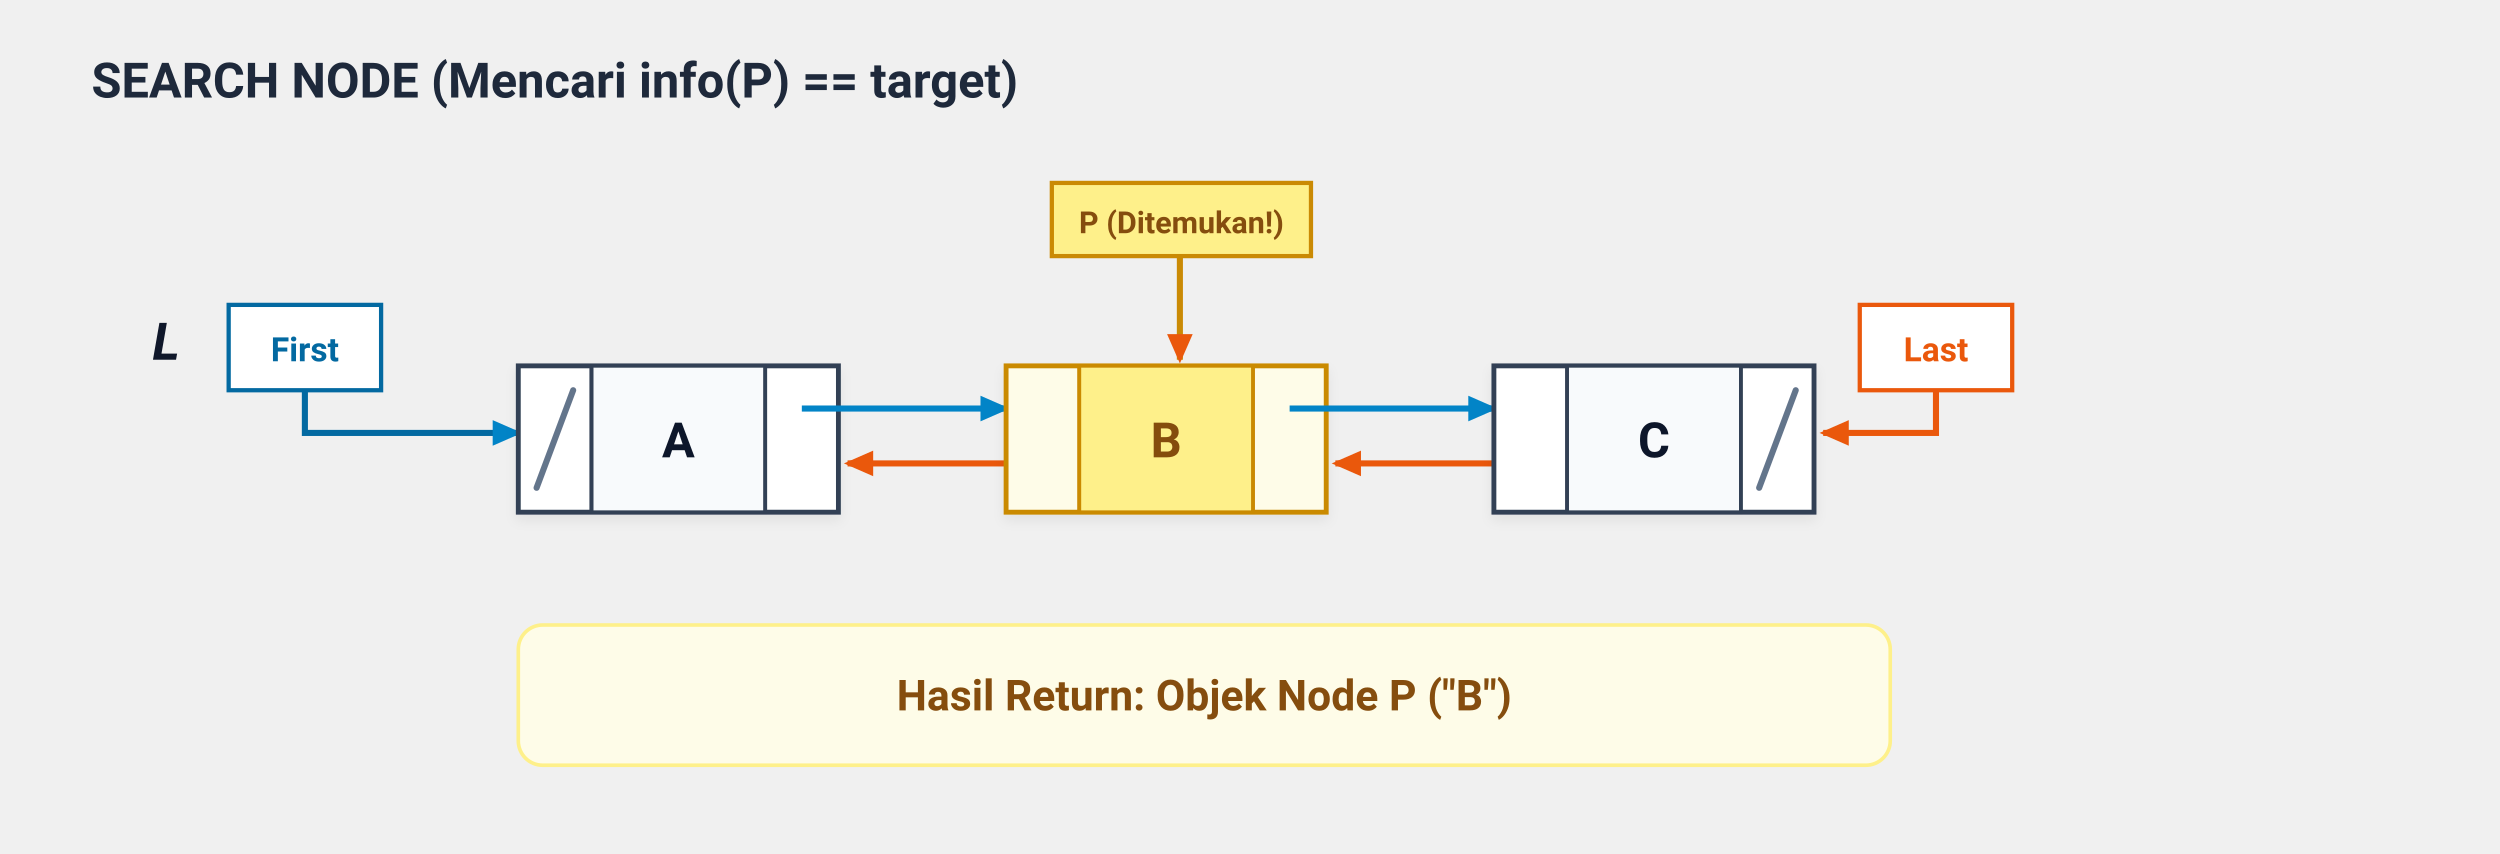
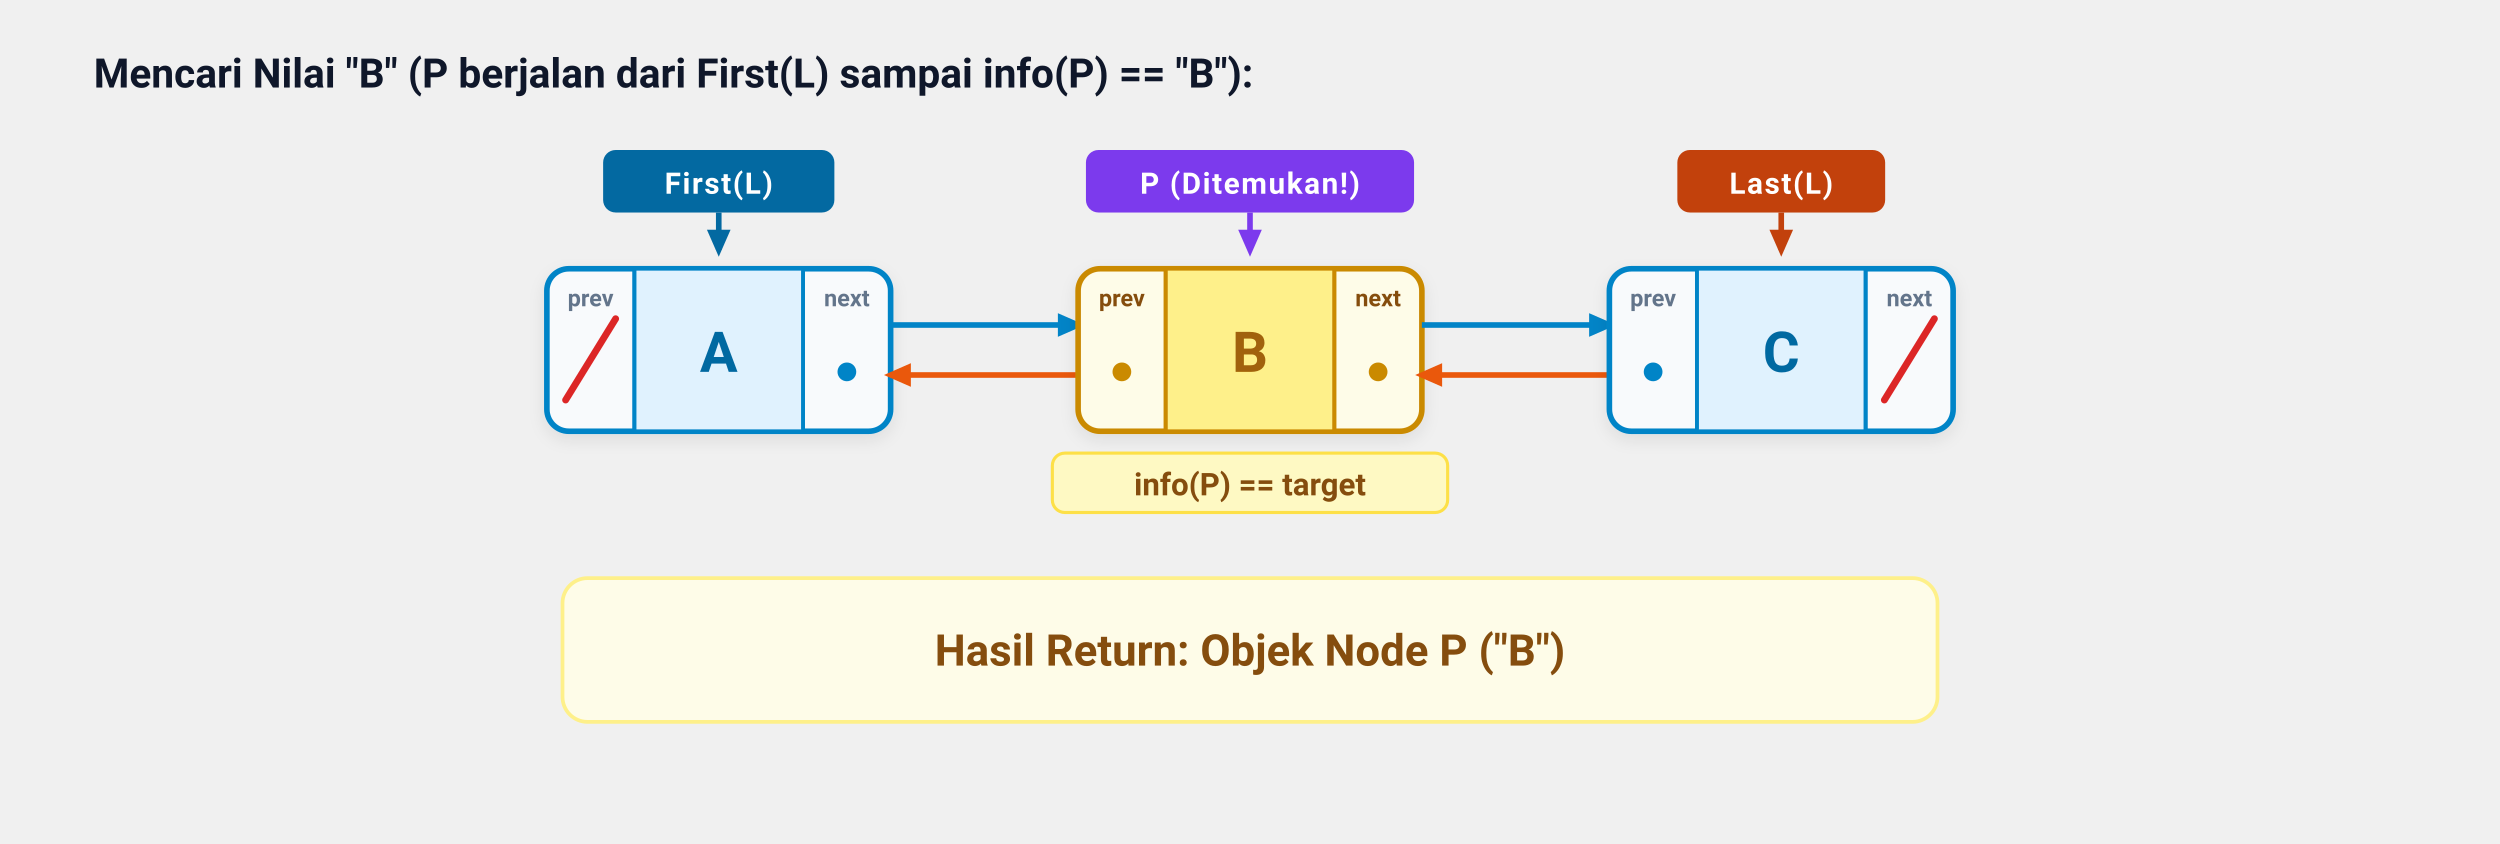
- <svg xmlns="http://www.w3.org/2000/svg" viewBox="0 0 820 280" width="100%" height="auto" style="max-width: 820px; background: #FFFFFF; border-radius: 12px; border: 1px solid #CBD5E1; font-family: -apple-system, BlinkMacSystemFont, 'Segoe UI', Roboto, Helvetica, Arial, sans-serif;">
+ <svg xmlns="http://www.w3.org/2000/svg" viewBox="0 0 800 270" width="100%" height="auto" style="max-width: 800px; background: #FFFFFF; border-radius: 12px; border: 1px solid #CBD5E1; font-family: -apple-system, BlinkMacSystemFont, 'Segoe UI', Roboto, Helvetica, Arial, sans-serif;">
  <defs>
-     <marker id="arrow-blue" viewBox="0 0 10 10" refX="7" refY="5" markerWidth="6" markerHeight="6" orient="auto-start-reverse">
+     <marker id="arrow-blue" viewBox="0 0 10 10" refX="6" refY="5" markerWidth="6" markerHeight="6" orient="auto-start-reverse">
      <path d="M 0 1.5 L 8 5 L 0 8.5 z" fill="#0284C7" />
    </marker>
-     <marker id="arrow-orange" viewBox="0 0 10 10" refX="7" refY="5" markerWidth="6" markerHeight="6" orient="auto-start-reverse">
+     <marker id="arrow-orange" viewBox="0 0 10 10" refX="6" refY="5" markerWidth="6" markerHeight="6" orient="auto-start-reverse">
      <path d="M 0 1.5 L 8 5 L 0 8.5 z" fill="#EA580C" />
    </marker>
-     <marker id="arrow-red" viewBox="0 0 10 10" refX="7" refY="5" markerWidth="6" markerHeight="6" orient="auto-start-reverse">
-       <path d="M 0 1.5 L 8 5 L 0 8.5 z" fill="#DC2626" />
-     </marker>
-     <marker id="arrow-first" viewBox="0 0 10 10" refX="7" refY="5" markerWidth="6" markerHeight="6" orient="auto-start-reverse">
+     <marker id="arrow-first" viewBox="0 0 10 10" refX="6" refY="5" markerWidth="6" markerHeight="6" orient="auto-start-reverse">
      <path d="M 0 1.5 L 8 5 L 0 8.5 z" fill="#0369A1" />
    </marker>
-     <marker id="arrow-last" viewBox="0 0 10 10" refX="7" refY="5" markerWidth="6" markerHeight="6" orient="auto-start-reverse">
-       <path d="M 0 1.5 L 8 5 L 0 8.5 z" fill="#EA580C" />
+     <marker id="arrow-last" viewBox="0 0 10 10" refX="6" refY="5" markerWidth="6" markerHeight="6" orient="auto-start-reverse">
+       <path d="M 0 1.5 L 8 5 L 0 8.5 z" fill="#C2410C" />
    </marker>
-     <marker id="arrow-p" viewBox="0 0 10 10" refX="7" refY="5" markerWidth="6" markerHeight="6" orient="auto-start-reverse">
-       <path d="M 0 1.5 L 8 5 L 0 8.5 z" fill="#0284C7" />
+     <marker id="arrow-p" viewBox="0 0 10 10" refX="6" refY="5" markerWidth="6" markerHeight="6" orient="auto-start-reverse">
+       <path d="M 0 1.5 L 8 5 L 0 8.5 z" fill="#7C3AED" />
    </marker>
-     <filter id="shadow" x="-4%" y="-8%" width="108%" height="124%">
-       <feDropShadow dx="0" dy="2" stdDeviation="2" flood-color="#0F172A" flood-opacity="0.06" />
+     <marker id="arrow-q" viewBox="0 0 10 10" refX="6" refY="5" markerWidth="6" markerHeight="6" orient="auto-start-reverse">
+       <path d="M 0 1.5 L 8 5 L 0 8.5 z" fill="#0891B2" />
+     </marker>
+     <filter id="shadow" x="-5%" y="-10%" width="110%" height="130%">
+       <feDropShadow dx="0" dy="2" stdDeviation="2.5" flood-color="#0F172A" flood-opacity="0.08" />
    </filter>
  </defs>
-   <text x="30" y="32" font-size="16" font-weight="bold" fill="#1E293B">SEARCH NODE (Mencari info(P) == target)</text>
-   <text x="50" y="118" font-size="17" font-weight="bold" fill="#0F172A" font-style="italic">L</text>
-   <g transform="translate(75, 100)">
-     <rect x="0" y="0" width="50" height="28" fill="#FFFFFF" stroke="#0369A1" stroke-width="1.4" />
-     <text x="25.0" y="18.5" font-size="11" font-weight="600" fill="#0369A1" text-anchor="middle">First</text>
+   <text x="30" y="28" font-size="13" font-weight="bold" fill="#0F172A">Mencari Nilai "B" (P berjalan dari First(L) sampai info(P) == "B"):</text>
+   <g transform="translate(193.0, 48)">
+     <rect x="0" y="0" width="74.0" height="20" rx="4" fill="#0369A1" />
+     <text x="37.0" y="14" font-size="9.5" font-weight="bold" fill="#FFFFFF" text-anchor="middle" letter-spacing="0.5">First(L)</text>
  </g>
-   <path d="M 100 128 V 142 H 170" fill="none" stroke="#0369A1" stroke-width="2" marker-end="url(#arrow-blue)" />
-   <g transform="translate(170, 120)" filter="url(#shadow)">
-     <rect x="0" y="0" width="105" height="48" fill="#FFFFFF" stroke="#334155" stroke-width="1.6" />
-     <rect x="24" y="0" width="57" height="48" fill="#F8FAFC" stroke="#334155" stroke-width="1.2" />
-     <line x1="24" y1="0" x2="24" y2="48" stroke="#334155" stroke-width="1.2" />
-     <line x1="81" y1="0" x2="81" y2="48" stroke="#334155" stroke-width="1.2" />
-     <text x="52.5" y="30.0" font-size="16" font-weight="bold" fill="#0F172A" text-anchor="middle">A</text>
-     <line x1="6" y1="40" x2="18" y2="8" stroke="#64748B" stroke-width="2" stroke-linecap="round" />
+   <line x1="230" y1="68" x2="230" y2="80" stroke="#0369A1" stroke-width="1.8" marker-end="url(#arrow-first)" />
+   <g transform="translate(347.5, 48)">
+     <rect x="0" y="0" width="105" height="20" rx="4" fill="#7C3AED" />
+     <text x="52.5" y="14" font-size="9.5" font-weight="bold" fill="#FFFFFF" text-anchor="middle" letter-spacing="0.5">P (Ditemukan!)</text>
  </g>
-   <path d="M 263 134 H 330" fill="none" stroke="#0284C7" stroke-width="2" marker-end="url(#arrow-blue)" />
-   <path d="M 342 152 H 278" fill="none" stroke="#EA580C" stroke-width="2" marker-end="url(#arrow-orange)" />
-   <g transform="translate(345, 60)">
-     <rect x="0" y="0" width="85" height="24" fill="#FEF08A" stroke="#CA8A04" stroke-width="1.4" />
-     <text x="42.5" y="16.5" font-size="10" font-weight="600" fill="#854D0E" text-anchor="middle">P (Ditemukan!)</text>
+   <line x1="400" y1="68" x2="400" y2="80" stroke="#7C3AED" stroke-width="1.8" marker-end="url(#arrow-p)" />
+   <g transform="translate(536.75, 48)">
+     <rect x="0" y="0" width="66.5" height="20" rx="4" fill="#C2410C" />
+     <text x="33.25" y="14" font-size="9.5" font-weight="bold" fill="#FFFFFF" text-anchor="middle" letter-spacing="0.5">Last(L)</text>
  </g>
-   <line x1="387" y1="84" x2="387" y2="118" stroke="#CA8A04" stroke-width="2" marker-end="url(#arrow-last)" />
-   <g transform="translate(330, 120)" filter="url(#shadow)">
-     <rect x="0" y="0" width="105" height="48" fill="#FEFCE8" stroke="#CA8A04" stroke-width="1.6" />
-     <rect x="24" y="0" width="57" height="48" fill="#FEF08A" stroke="#CA8A04" stroke-width="1.2" />
-     <line x1="24" y1="0" x2="24" y2="48" stroke="#CA8A04" stroke-width="1.2" />
-     <line x1="81" y1="0" x2="81" y2="48" stroke="#CA8A04" stroke-width="1.2" />
-     <text x="52.5" y="30.0" font-size="16" font-weight="bold" fill="#854D0E" text-anchor="middle">B</text>
+   <line x1="570" y1="68" x2="570" y2="80" stroke="#C2410C" stroke-width="1.8" marker-end="url(#arrow-last)" />
+   <g transform="translate(175, 86)" filter="url(#shadow)">
+     <rect x="0" y="0" width="110" height="52" rx="7" fill="#F8FAFC" stroke="#0284C7" stroke-width="1.8" />
+     <rect x="28" y="0" width="54" height="52" fill="#E0F2FE" stroke="#0284C7" stroke-width="1.2" />
+     <line x1="28" y1="0" x2="28" y2="52" stroke="#0284C7" stroke-width="1.2" />
+     <line x1="82" y1="0" x2="82" y2="52" stroke="#0284C7" stroke-width="1.2" />
+     <text x="14.0" y="12" font-size="7.5" fill="#64748B" text-anchor="middle" font-weight="600">prev</text>
+     <text x="55.0" y="33" font-size="18" font-weight="bold" fill="#0369A1" text-anchor="middle">A</text>
+     <text x="96.0" y="12" font-size="7.5" fill="#64748B" text-anchor="middle" font-weight="600">next</text>
+     <line x1="6" y1="42" x2="22" y2="16" stroke="#DC2626" stroke-width="2.2" stroke-linecap="round" />
+     <circle cx="96.0" cy="33.0" r="3" fill="#0284C7" />
  </g>
-   <path d="M 423 134 H 490" fill="none" stroke="#0284C7" stroke-width="2" marker-end="url(#arrow-blue)" />
-   <path d="M 502 152 H 438" fill="none" stroke="#EA580C" stroke-width="2" marker-end="url(#arrow-orange)" />
-   <g transform="translate(490, 120)" filter="url(#shadow)">
-     <rect x="0" y="0" width="105" height="48" fill="#FFFFFF" stroke="#334155" stroke-width="1.6" />
-     <rect x="24" y="0" width="57" height="48" fill="#F8FAFC" stroke="#334155" stroke-width="1.2" />
-     <line x1="24" y1="0" x2="24" y2="48" stroke="#334155" stroke-width="1.2" />
-     <line x1="81" y1="0" x2="81" y2="48" stroke="#334155" stroke-width="1.2" />
-     <text x="52.5" y="30.0" font-size="16" font-weight="bold" fill="#0F172A" text-anchor="middle">C</text>
-     <line x1="87" y1="40" x2="99" y2="8" stroke="#64748B" stroke-width="2" stroke-linecap="round" />
+   <line x1="285" y1="104" x2="345" y2="104" stroke="#0284C7" stroke-width="1.8" marker-end="url(#arrow-blue)" />
+   <line x1="345" y1="120" x2="285" y2="120" stroke="#EA580C" stroke-width="1.8" marker-end="url(#arrow-orange)" />
+   <g transform="translate(345, 86)" filter="url(#shadow)">
+     <rect x="0" y="0" width="110" height="52" rx="7" fill="#FEFCE8" stroke="#CA8A04" stroke-width="1.8" />
+     <rect x="28" y="0" width="54" height="52" fill="#FEF08A" stroke="#CA8A04" stroke-width="1.2" />
+     <line x1="28" y1="0" x2="28" y2="52" stroke="#CA8A04" stroke-width="1.2" />
+     <line x1="82" y1="0" x2="82" y2="52" stroke="#CA8A04" stroke-width="1.2" />
+     <text x="14.0" y="12" font-size="7.5" fill="#854D0E" text-anchor="middle" font-weight="600">prev</text>
+     <text x="55.0" y="33" font-size="18" font-weight="bold" fill="#A16207" text-anchor="middle">B</text>
+     <text x="96.0" y="12" font-size="7.5" fill="#854D0E" text-anchor="middle" font-weight="600">next</text>
+     <circle cx="14.0" cy="33.0" r="3" fill="#CA8A04" />
+     <circle cx="96.0" cy="33.0" r="3" fill="#CA8A04" />
  </g>
-   <g transform="translate(610, 100)">
-     <rect x="0" y="0" width="50" height="28" fill="#FFFFFF" stroke="#EA580C" stroke-width="1.4" />
-     <text x="25.0" y="18.5" font-size="11" font-weight="600" fill="#EA580C" text-anchor="middle">Last</text>
+   <line x1="455" y1="104" x2="515" y2="104" stroke="#0284C7" stroke-width="1.8" marker-end="url(#arrow-blue)" />
+   <line x1="515" y1="120" x2="455" y2="120" stroke="#EA580C" stroke-width="1.8" marker-end="url(#arrow-orange)" />
+   <g transform="translate(515, 86)" filter="url(#shadow)">
+     <rect x="0" y="0" width="110" height="52" rx="7" fill="#F8FAFC" stroke="#0284C7" stroke-width="1.8" />
+     <rect x="28" y="0" width="54" height="52" fill="#E0F2FE" stroke="#0284C7" stroke-width="1.2" />
+     <line x1="28" y1="0" x2="28" y2="52" stroke="#0284C7" stroke-width="1.2" />
+     <line x1="82" y1="0" x2="82" y2="52" stroke="#0284C7" stroke-width="1.2" />
+     <text x="14.0" y="12" font-size="7.5" fill="#64748B" text-anchor="middle" font-weight="600">prev</text>
+     <text x="55.0" y="33" font-size="18" font-weight="bold" fill="#0369A1" text-anchor="middle">C</text>
+     <text x="96.0" y="12" font-size="7.5" fill="#64748B" text-anchor="middle" font-weight="600">next</text>
+     <circle cx="14.0" cy="33.0" r="3" fill="#0284C7" />
+     <line x1="88" y1="42" x2="104" y2="16" stroke="#DC2626" stroke-width="2.2" stroke-linecap="round" />
  </g>
-   <path d="M 635 128 V 142 H 598" fill="none" stroke="#EA580C" stroke-width="2" marker-end="url(#arrow-orange)" />
-   <g transform="translate(170, 205)">
-     <rect x="0" y="0" width="450" height="46" rx="8" fill="#FEFCE8" stroke="#FEF08A" stroke-width="1.2" />
-     <text x="225" y="28" font-size="14" font-weight="bold" fill="#854D0E" text-anchor="middle">Hasil Return: Objek Node P ("B")</text>
+   <g transform="translate(336.75, 145)">
+     <rect x="0" y="0" width="126.5" height="19" rx="4" fill="#FEF9C3" stroke="#FDE047" stroke-width="1" />
+     <text x="63.25" y="13.5" font-size="10" font-weight="600" fill="#854D0E" text-anchor="middle">info(P) == target</text>
+   </g>
+   <g transform="translate(180, 185)">
+     <rect x="0" y="0" width="440" height="46" rx="8" fill="#FEFCE8" stroke="#FEF08A" stroke-width="1.2" />
+     <text x="220" y="28" font-size="14" font-weight="bold" fill="#854D0E" text-anchor="middle">Hasil Return: Objek Node P ("B")</text>
  </g>
</svg>
